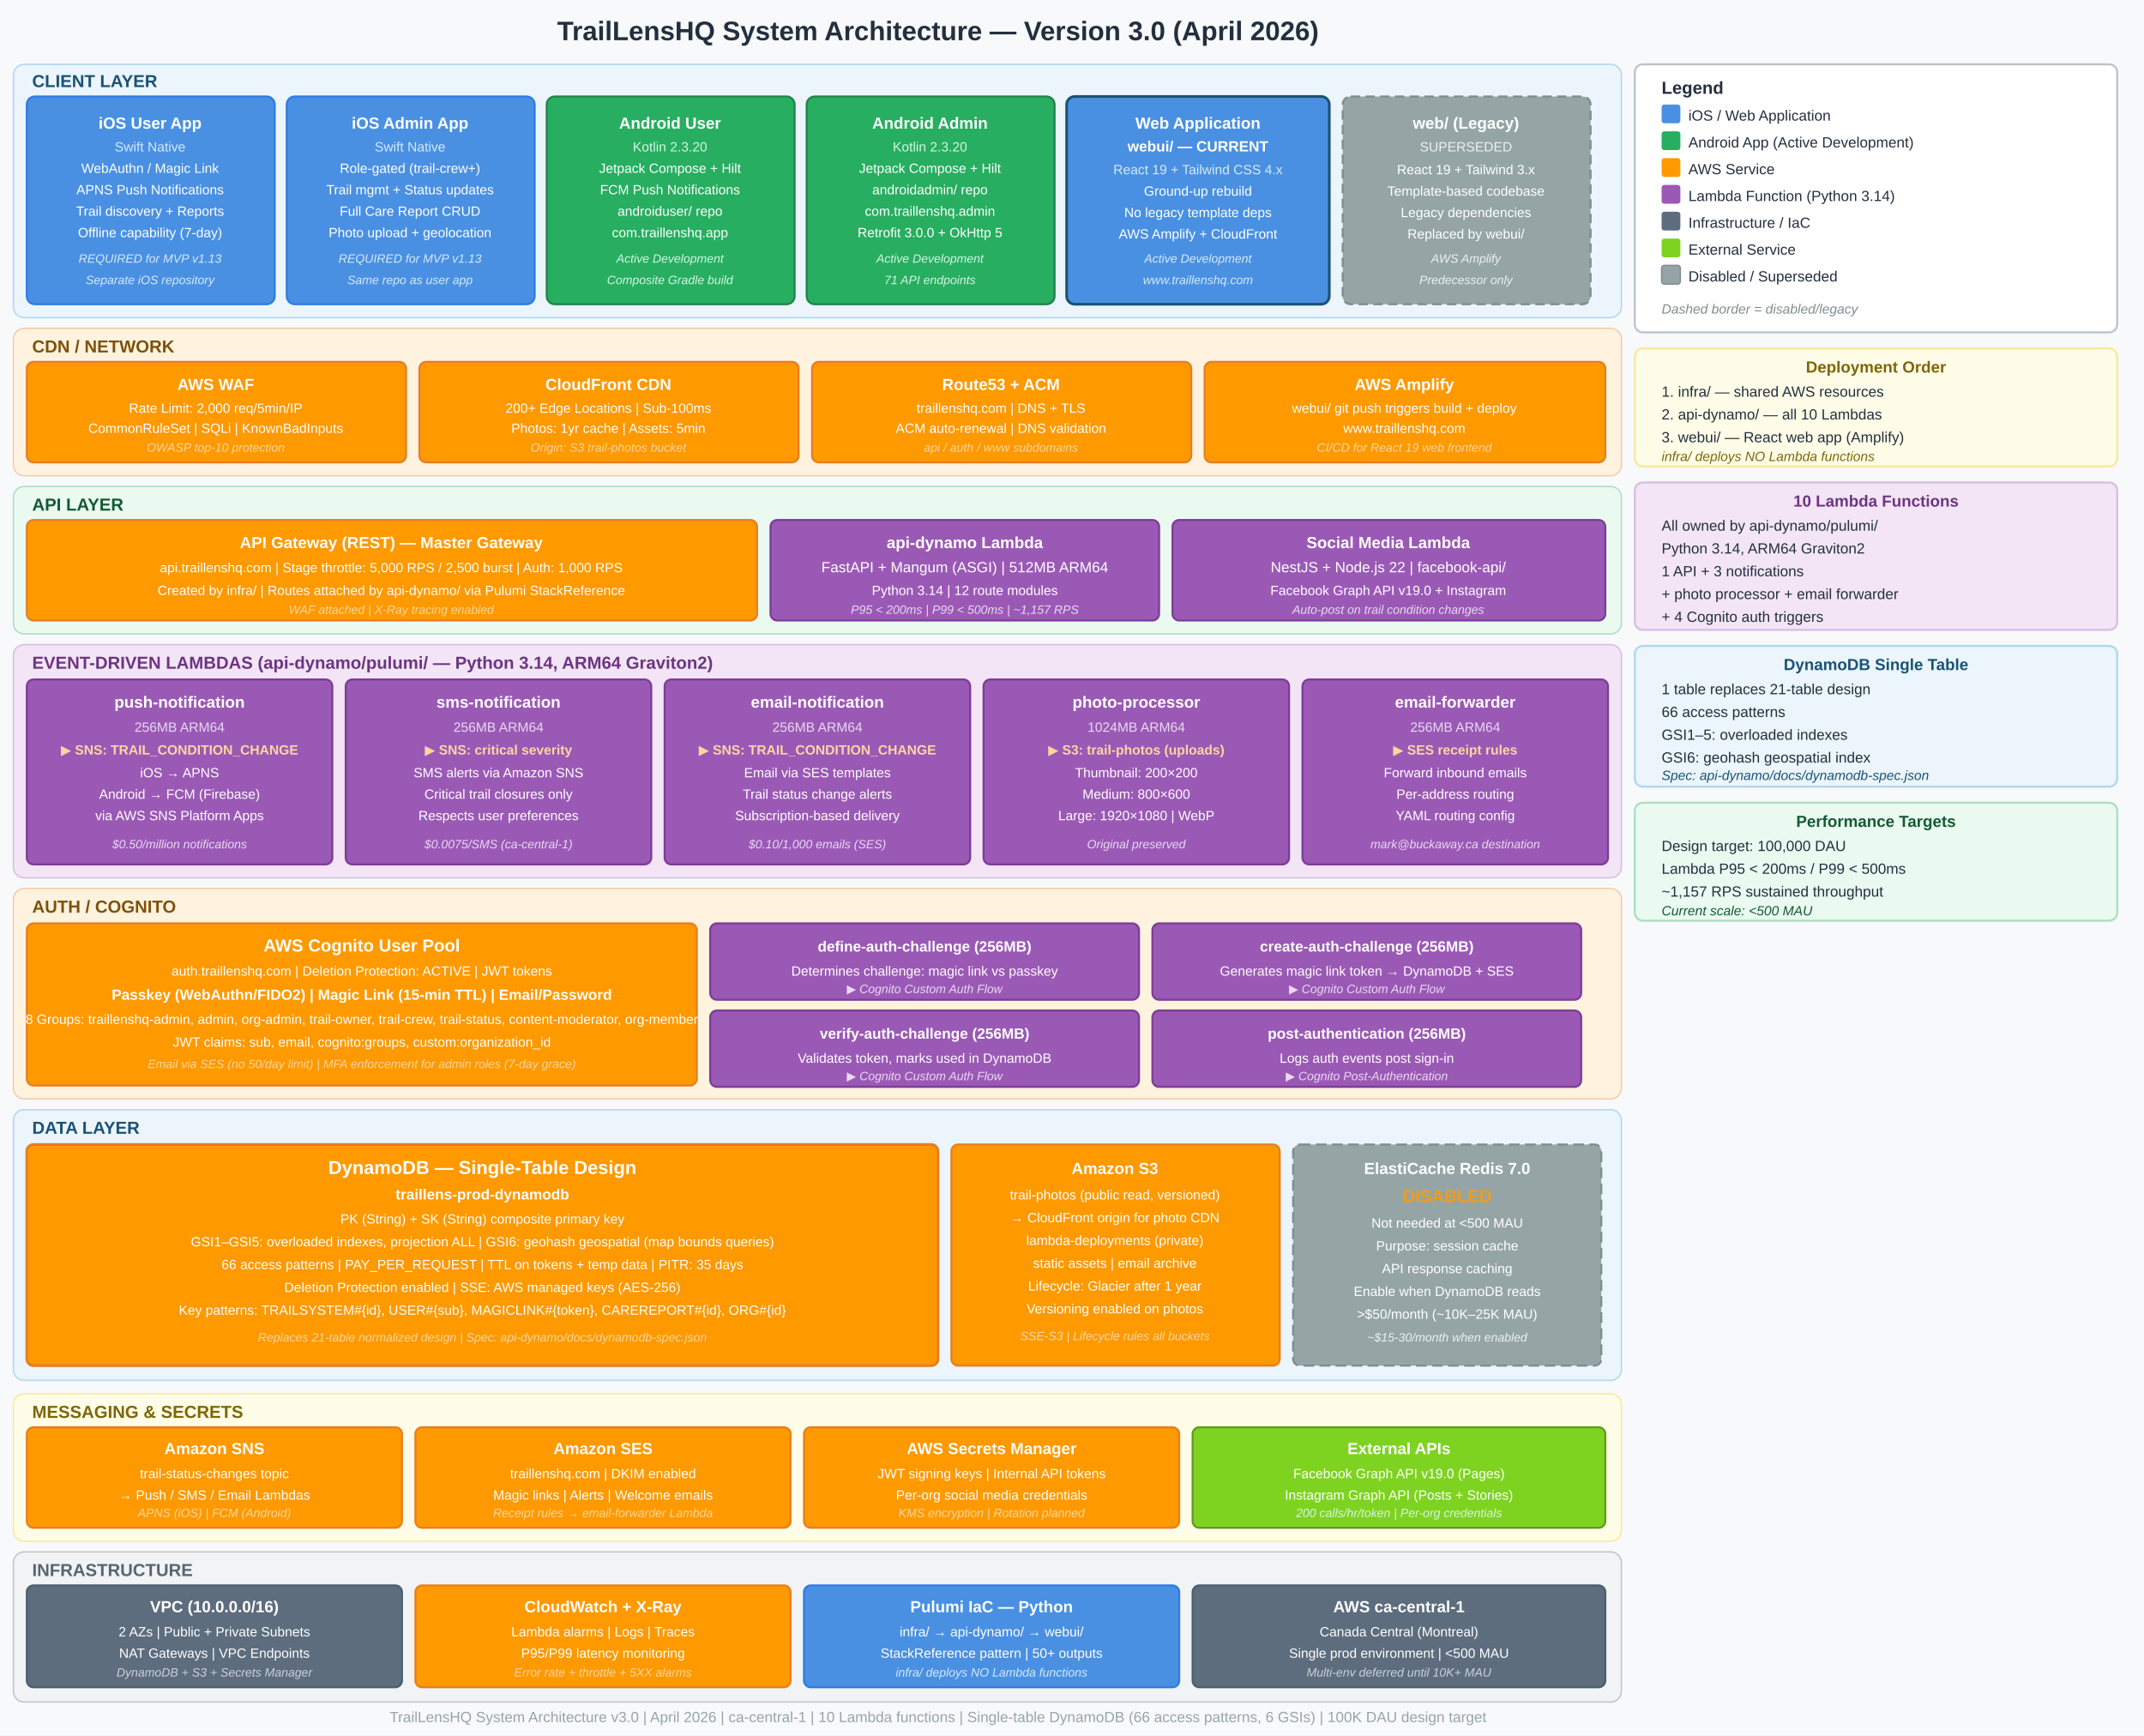
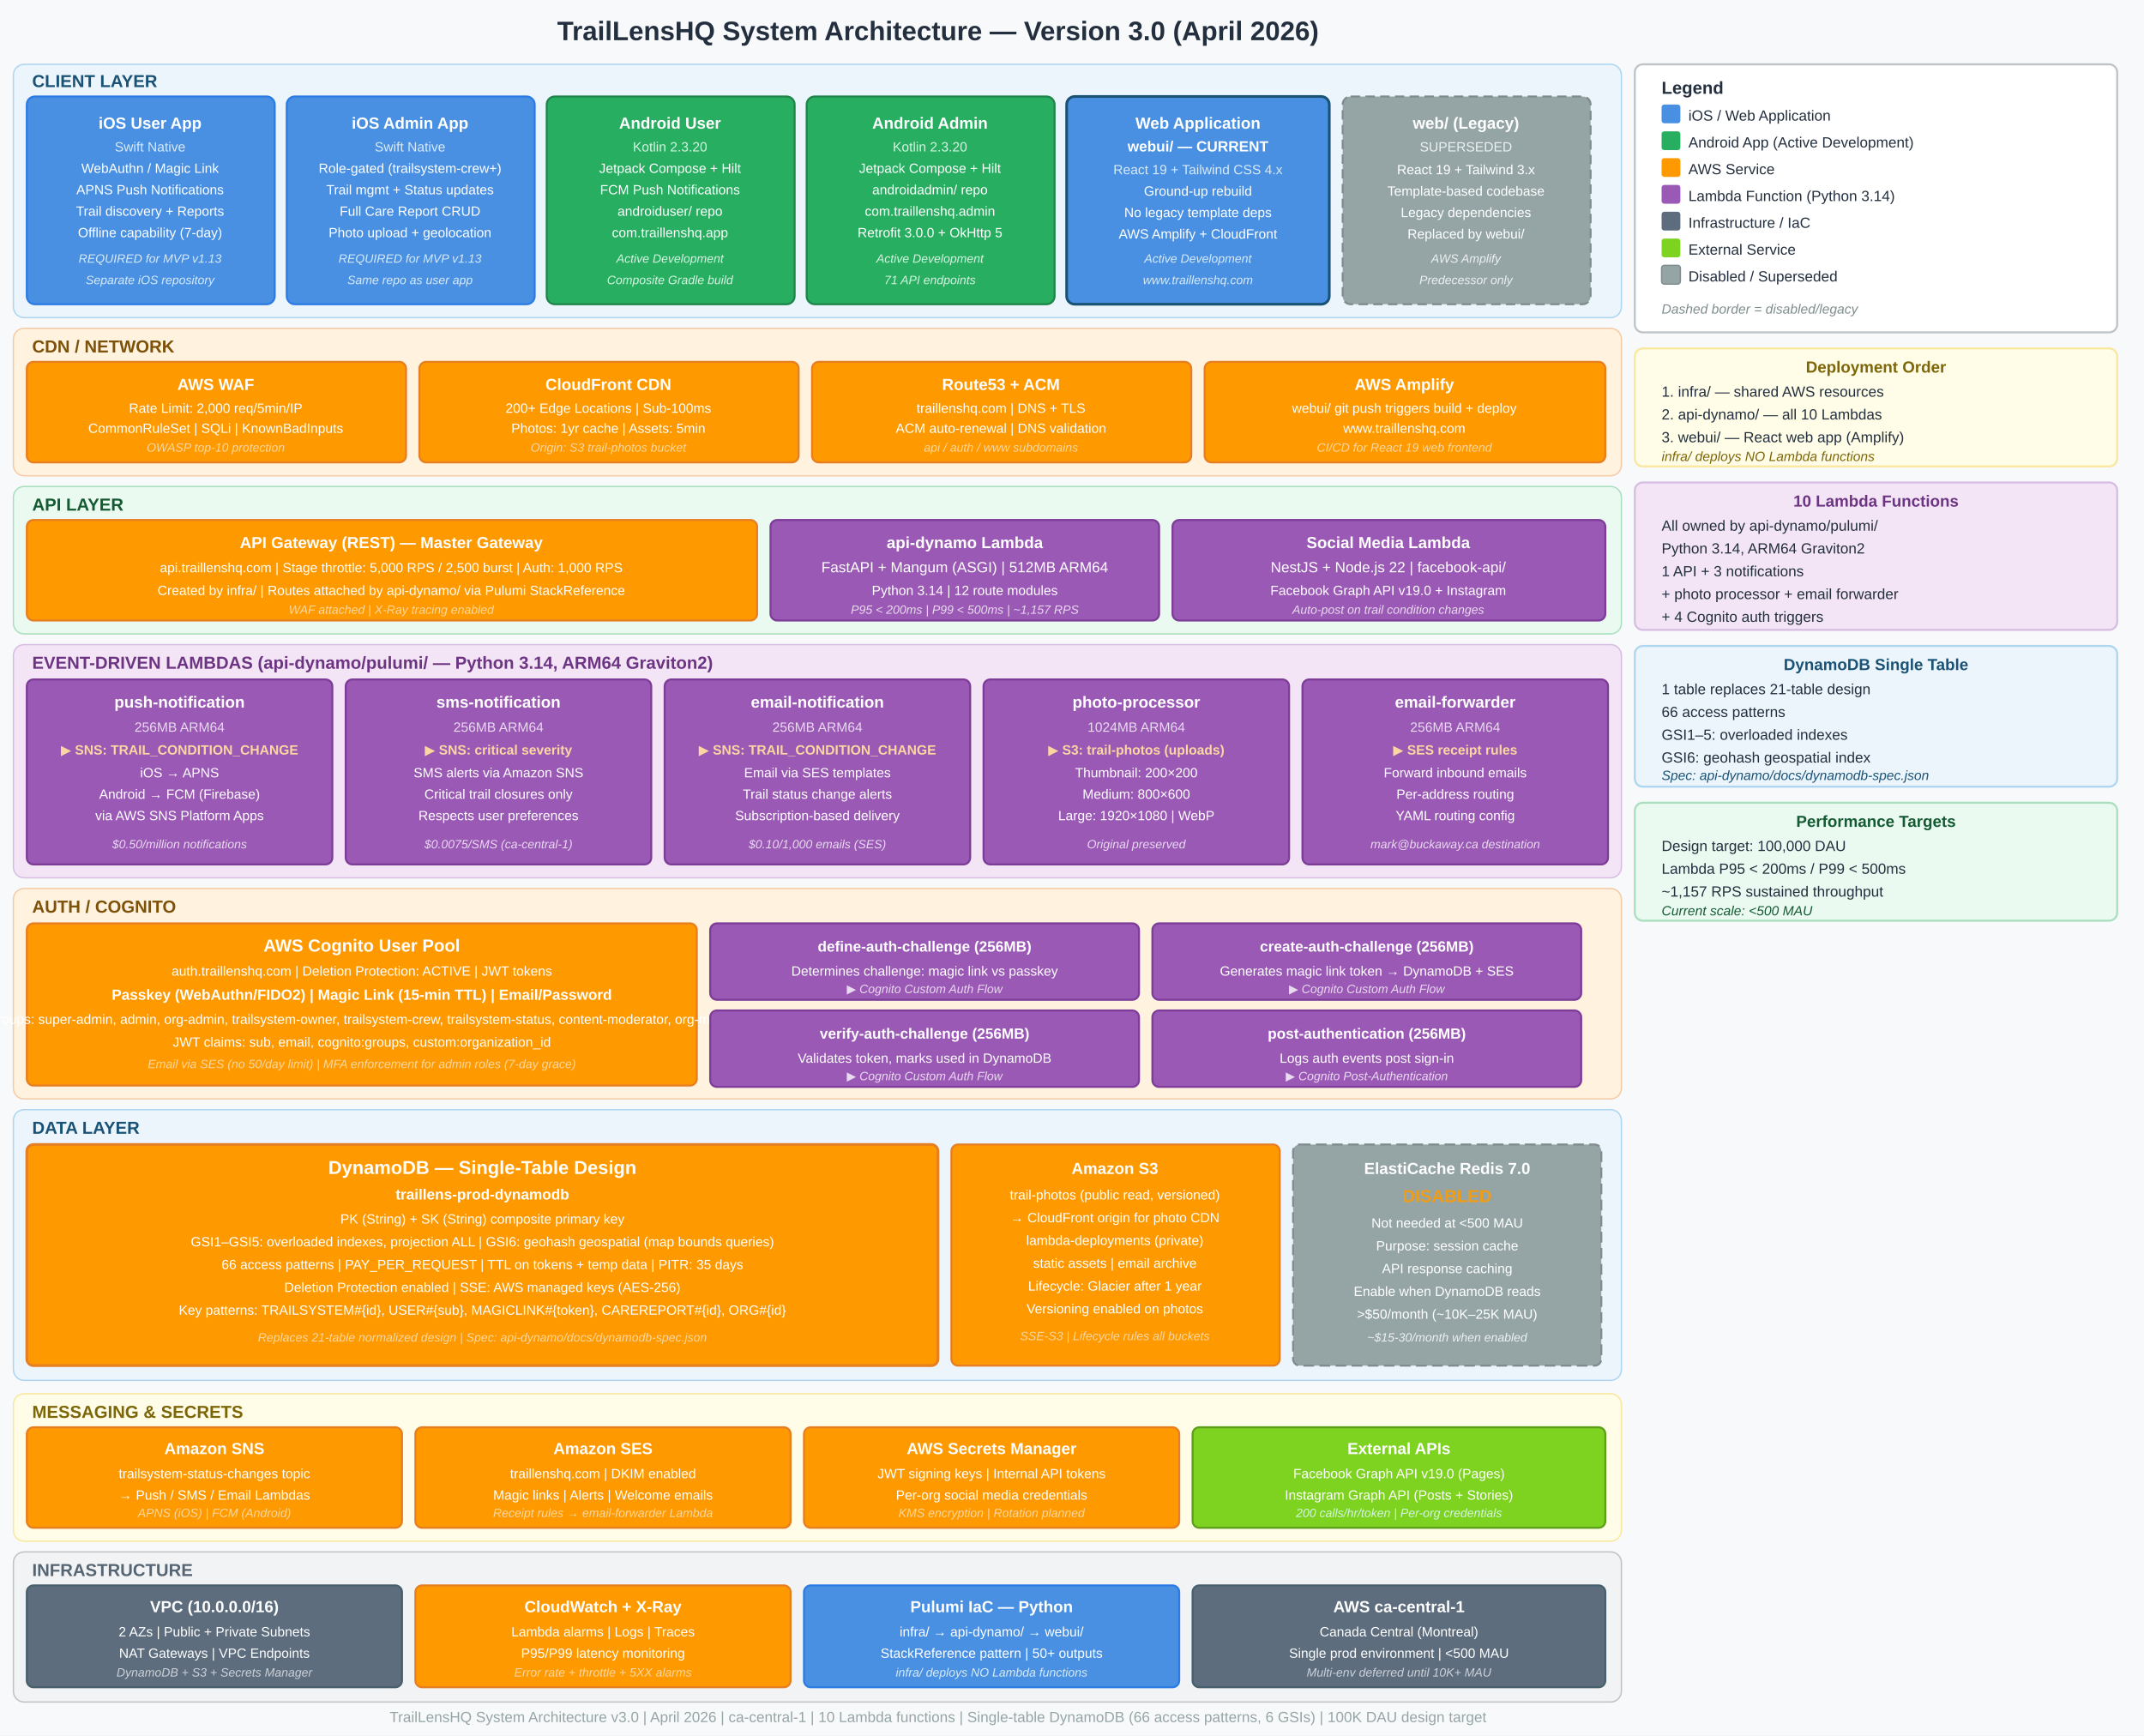
<svg xmlns="http://www.w3.org/2000/svg" viewBox="0 0 1600 1295" width="1600" height="1295">
  <defs>
    <marker id="arrow" markerWidth="8" markerHeight="6" refX="8" refY="3" orient="auto">
      <polygon points="0 0, 8 3, 0 6" fill="#566573" />
    </marker>
  </defs>
  <rect width="1600" height="1295" fill="#F8F9FA" />
  <text x="700" y="30" font-family="Arial,sans-serif" font-size="20" font-weight="bold" text-anchor="middle" fill="#232F3E">TrailLensHQ System Architecture — Version 3.0 (April 2026)</text>
  <rect x="1220" y="48" width="360" height="200" rx="6" fill="white" stroke="#BDC3C7" stroke-width="1.5" />
  <text x="1240" y="70" font-family="Arial" font-size="13" font-weight="bold" fill="#232F3E">Legend</text>
  <rect x="1240" y="78" width="14" height="14" fill="#4A90E2" rx="2" />
  <text x="1260" y="90" font-family="Arial" font-size="11" fill="#232F3E">iOS / Web Application</text>
  <rect x="1240" y="98" width="14" height="14" fill="#27AE60" rx="2" />
  <text x="1260" y="110" font-family="Arial" font-size="11" fill="#232F3E">Android App (Active Development)</text>
  <rect x="1240" y="118" width="14" height="14" fill="#FF9900" rx="2" />
  <text x="1260" y="130" font-family="Arial" font-size="11" fill="#232F3E">AWS Service</text>
  <rect x="1240" y="138" width="14" height="14" fill="#9B59B6" rx="2" />
  <text x="1260" y="150" font-family="Arial" font-size="11" fill="#232F3E">Lambda Function (Python 3.14)</text>
  <rect x="1240" y="158" width="14" height="14" fill="#5D6D7E" rx="2" />
  <text x="1260" y="170" font-family="Arial" font-size="11" fill="#232F3E">Infrastructure / IaC</text>
  <rect x="1240" y="178" width="14" height="14" fill="#7ED321" rx="2" />
  <text x="1260" y="190" font-family="Arial" font-size="11" fill="#232F3E">External Service</text>
  <rect x="1240" y="198" width="14" height="14" fill="#95A5A6" rx="2" stroke="#7F8C8D" stroke-width="1" />
  <text x="1260" y="210" font-family="Arial" font-size="11" fill="#232F3E">Disabled / Superseded</text>
  <text x="1240" y="234" font-family="Arial" font-size="10" font-style="italic" fill="#7F8C8D">Dashed border = disabled/legacy</text>
  <rect x="1220" y="260" width="360" height="88" rx="6" fill="#FFFDE7" stroke="#F9E79F" stroke-width="1.5" />
  <text x="1400" y="278" font-family="Arial" font-size="12" font-weight="bold" text-anchor="middle" fill="#7D6608">Deployment Order</text>
  <text x="1240" y="296" font-family="Arial" font-size="11" fill="#232F3E">1. infra/  — shared AWS resources</text>
  <text x="1240" y="313" font-family="Arial" font-size="11" fill="#232F3E">2. api-dynamo/  — all 10 Lambdas</text>
  <text x="1240" y="330" font-family="Arial" font-size="11" fill="#232F3E">3. webui/  — React web app (Amplify)</text>
  <text x="1240" y="344" font-family="Arial" font-size="10" font-style="italic" fill="#7D6608">infra/ deploys NO Lambda functions</text>
  <rect x="1220" y="360" width="360" height="110" rx="6" fill="#F3E5F5" stroke="#D7BDE2" stroke-width="1.5" />
  <text x="1400" y="378" font-family="Arial" font-size="12" font-weight="bold" text-anchor="middle" fill="#6C3483">10 Lambda Functions</text>
  <text x="1240" y="396" font-family="Arial" font-size="11" fill="#232F3E">All owned by api-dynamo/pulumi/</text>
  <text x="1240" y="413" font-family="Arial" font-size="11" fill="#232F3E">Python 3.14, ARM64 Graviton2</text>
  <text x="1240" y="430" font-family="Arial" font-size="11" fill="#232F3E">1 API  +  3 notifications</text>
  <text x="1240" y="447" font-family="Arial" font-size="11" fill="#232F3E">+  photo processor  +  email forwarder</text>
  <text x="1240" y="464" font-family="Arial" font-size="11" fill="#232F3E">+  4 Cognito auth triggers</text>
  <rect x="1220" y="482" width="360" height="105" rx="6" fill="#EBF5FB" stroke="#AED6F1" stroke-width="1.5" />
  <text x="1400" y="500" font-family="Arial" font-size="12" font-weight="bold" text-anchor="middle" fill="#1A5276">DynamoDB Single Table</text>
  <text x="1240" y="518" font-family="Arial" font-size="11" fill="#232F3E">1 table replaces 21-table design</text>
  <text x="1240" y="535" font-family="Arial" font-size="11" fill="#232F3E">66 access patterns</text>
  <text x="1240" y="552" font-family="Arial" font-size="11" fill="#232F3E">GSI1–5: overloaded indexes</text>
  <text x="1240" y="569" font-family="Arial" font-size="11" fill="#232F3E">GSI6: geohash geospatial index</text>
  <text x="1240" y="582" font-family="Arial" font-size="10" font-style="italic" fill="#1A5276">Spec: api-dynamo/docs/dynamodb-spec.json</text>
  <rect x="1220" y="599" width="360" height="88" rx="6" fill="#EAFAF1" stroke="#A9DFBF" stroke-width="1.5" />
  <text x="1400" y="617" font-family="Arial" font-size="12" font-weight="bold" text-anchor="middle" fill="#145A32">Performance Targets</text>
  <text x="1240" y="635" font-family="Arial" font-size="11" fill="#232F3E">Design target: 100,000 DAU</text>
  <text x="1240" y="652" font-family="Arial" font-size="11" fill="#232F3E">Lambda P95 &lt; 200ms / P99 &lt; 500ms</text>
  <text x="1240" y="669" font-family="Arial" font-size="11" fill="#232F3E">~1,157 RPS sustained throughput</text>
  <text x="1240" y="683" font-family="Arial" font-size="10" font-style="italic" fill="#145A32">Current scale: &lt;500 MAU</text>
  <rect x="10" y="48" width="1200" height="189" rx="8" fill="#EBF5FB" stroke="#AED6F1" stroke-width="1" />
  <text x="24" y="65" font-family="Arial" font-size="13" font-weight="bold" fill="#1A5276">CLIENT LAYER</text>
  <rect x="20" y="72" width="185" height="155" rx="6" fill="#4A90E2" stroke="#2C7BE5" stroke-width="1.5" />
  <text x="112" y="96" font-family="Arial" font-size="12" font-weight="bold" text-anchor="middle" fill="white">iOS User App</text>
  <text x="112" y="113" font-family="Arial" font-size="10" text-anchor="middle" fill="#D6EAF8">Swift Native</text>
  <text x="112" y="129" font-family="Arial" font-size="10" text-anchor="middle" fill="white">WebAuthn / Magic Link</text>
  <text x="112" y="145" font-family="Arial" font-size="10" text-anchor="middle" fill="white">APNS Push Notifications</text>
  <text x="112" y="161" font-family="Arial" font-size="10" text-anchor="middle" fill="white">Trail discovery + Reports</text>
  <text x="112" y="177" font-family="Arial" font-size="10" text-anchor="middle" fill="white">Offline capability (7-day)</text>
  <text x="112" y="196" font-family="Arial" font-size="9" font-style="italic" text-anchor="middle" fill="#D6EAF8">REQUIRED for MVP v1.13</text>
  <text x="112" y="212" font-family="Arial" font-size="9" font-style="italic" text-anchor="middle" fill="#D6EAF8">Separate iOS repository</text>
  <rect x="214" y="72" width="185" height="155" rx="6" fill="#4A90E2" stroke="#2C7BE5" stroke-width="1.5" />
  <text x="306" y="96" font-family="Arial" font-size="12" font-weight="bold" text-anchor="middle" fill="white">iOS Admin App</text>
  <text x="306" y="113" font-family="Arial" font-size="10" text-anchor="middle" fill="#D6EAF8">Swift Native</text>
-   <text x="306" y="129" font-family="Arial" font-size="10" text-anchor="middle" fill="white">Role-gated (trail-crew+)</text>
+   <text x="306" y="129" font-family="Arial" font-size="10" text-anchor="middle" fill="white">Role-gated (trailsystem-crew+)</text>
  <text x="306" y="145" font-family="Arial" font-size="10" text-anchor="middle" fill="white">Trail mgmt + Status updates</text>
  <text x="306" y="161" font-family="Arial" font-size="10" text-anchor="middle" fill="white">Full Care Report CRUD</text>
  <text x="306" y="177" font-family="Arial" font-size="10" text-anchor="middle" fill="white">Photo upload + geolocation</text>
  <text x="306" y="196" font-family="Arial" font-size="9" font-style="italic" text-anchor="middle" fill="#D6EAF8">REQUIRED for MVP v1.13</text>
  <text x="306" y="212" font-family="Arial" font-size="9" font-style="italic" text-anchor="middle" fill="#D6EAF8">Same repo as user app</text>
  <rect x="408" y="72" width="185" height="155" rx="6" fill="#27AE60" stroke="#1E8449" stroke-width="1.5" />
  <text x="500" y="96" font-family="Arial" font-size="12" font-weight="bold" text-anchor="middle" fill="white">Android User</text>
  <text x="500" y="113" font-family="Arial" font-size="10" text-anchor="middle" fill="#D5F5E3">Kotlin 2.3.20</text>
  <text x="500" y="129" font-family="Arial" font-size="10" text-anchor="middle" fill="white">Jetpack Compose + Hilt</text>
  <text x="500" y="145" font-family="Arial" font-size="10" text-anchor="middle" fill="white">FCM Push Notifications</text>
  <text x="500" y="161" font-family="Arial" font-size="10" text-anchor="middle" fill="white">androiduser/ repo</text>
  <text x="500" y="177" font-family="Arial" font-size="10" text-anchor="middle" fill="white">com.traillenshq.app</text>
  <text x="500" y="196" font-family="Arial" font-size="9" font-style="italic" text-anchor="middle" fill="#D5F5E3">Active Development</text>
  <text x="500" y="212" font-family="Arial" font-size="9" font-style="italic" text-anchor="middle" fill="#D5F5E3">Composite Gradle build</text>
  <rect x="602" y="72" width="185" height="155" rx="6" fill="#27AE60" stroke="#1E8449" stroke-width="1.5" />
  <text x="694" y="96" font-family="Arial" font-size="12" font-weight="bold" text-anchor="middle" fill="white">Android Admin</text>
  <text x="694" y="113" font-family="Arial" font-size="10" text-anchor="middle" fill="#D5F5E3">Kotlin 2.3.20</text>
  <text x="694" y="129" font-family="Arial" font-size="10" text-anchor="middle" fill="white">Jetpack Compose + Hilt</text>
  <text x="694" y="145" font-family="Arial" font-size="10" text-anchor="middle" fill="white">androidadmin/ repo</text>
  <text x="694" y="161" font-family="Arial" font-size="10" text-anchor="middle" fill="white">com.traillenshq.admin</text>
  <text x="694" y="177" font-family="Arial" font-size="10" text-anchor="middle" fill="white">Retrofit 3.0.0 + OkHttp 5</text>
  <text x="694" y="196" font-family="Arial" font-size="9" font-style="italic" text-anchor="middle" fill="#D5F5E3">Active Development</text>
  <text x="694" y="212" font-family="Arial" font-size="9" font-style="italic" text-anchor="middle" fill="#D5F5E3">71 API endpoints</text>
  <rect x="796" y="72" width="196" height="155" rx="6" fill="#4A90E2" stroke="#1A5276" stroke-width="2" />
  <text x="894" y="96" font-family="Arial" font-size="12" font-weight="bold" text-anchor="middle" fill="white">Web Application</text>
  <text x="894" y="113" font-family="Arial" font-size="11" font-weight="bold" text-anchor="middle" fill="white">webui/ — CURRENT</text>
  <text x="894" y="130" font-family="Arial" font-size="10" text-anchor="middle" fill="#D6EAF8">React 19 + Tailwind CSS 4.x</text>
  <text x="894" y="146" font-family="Arial" font-size="10" text-anchor="middle" fill="white">Ground-up rebuild</text>
  <text x="894" y="162" font-family="Arial" font-size="10" text-anchor="middle" fill="white">No legacy template deps</text>
  <text x="894" y="178" font-family="Arial" font-size="10" text-anchor="middle" fill="white">AWS Amplify + CloudFront</text>
  <text x="894" y="196" font-family="Arial" font-size="9" font-style="italic" text-anchor="middle" fill="#D6EAF8">Active Development</text>
  <text x="894" y="212" font-family="Arial" font-size="9" font-style="italic" text-anchor="middle" fill="#D6EAF8">www.traillenshq.com</text>
  <rect x="1002" y="72" width="185" height="155" rx="6" fill="#95A5A6" stroke="#7F8C8D" stroke-width="1.5" stroke-dasharray="7,4" />
  <text x="1094" y="96" font-family="Arial" font-size="12" font-weight="bold" text-anchor="middle" fill="white">web/ (Legacy)</text>
  <text x="1094" y="113" font-family="Arial" font-size="10" text-anchor="middle" fill="#ECF0F1">SUPERSEDED</text>
  <text x="1094" y="130" font-family="Arial" font-size="10" text-anchor="middle" fill="white">React 19 + Tailwind 3.x</text>
  <text x="1094" y="146" font-family="Arial" font-size="10" text-anchor="middle" fill="white">Template-based codebase</text>
  <text x="1094" y="162" font-family="Arial" font-size="10" text-anchor="middle" fill="white">Legacy dependencies</text>
  <text x="1094" y="178" font-family="Arial" font-size="10" text-anchor="middle" fill="white">Replaced by webui/</text>
  <text x="1094" y="196" font-family="Arial" font-size="9" font-style="italic" text-anchor="middle" fill="#ECF0F1">AWS Amplify</text>
  <text x="1094" y="212" font-family="Arial" font-size="9" font-style="italic" text-anchor="middle" fill="#ECF0F1">Predecessor only</text>
  <rect x="10" y="245" width="1200" height="110" rx="8" fill="#FFF3E0" stroke="#F5CBA7" stroke-width="1" />
  <text x="24" y="263" font-family="Arial" font-size="13" font-weight="bold" fill="#7E5109">CDN / NETWORK</text>
  <rect x="20" y="270" width="283" height="75" rx="5" fill="#FF9900" stroke="#E67E22" stroke-width="1.5" />
  <text x="161" y="291" font-family="Arial" font-size="12" font-weight="bold" text-anchor="middle" fill="white">AWS WAF</text>
  <text x="161" y="308" font-family="Arial" font-size="10" text-anchor="middle" fill="white">Rate Limit: 2,000 req/5min/IP</text>
  <text x="161" y="323" font-family="Arial" font-size="10" text-anchor="middle" fill="white">CommonRuleSet | SQLi | KnownBadInputs</text>
  <text x="161" y="337" font-family="Arial" font-size="9" font-style="italic" text-anchor="middle" fill="#FAD7A0">OWASP top-10 protection</text>
  <rect x="313" y="270" width="283" height="75" rx="5" fill="#FF9900" stroke="#E67E22" stroke-width="1.5" />
  <text x="454" y="291" font-family="Arial" font-size="12" font-weight="bold" text-anchor="middle" fill="white">CloudFront CDN</text>
  <text x="454" y="308" font-family="Arial" font-size="10" text-anchor="middle" fill="white">200+ Edge Locations | Sub-100ms</text>
  <text x="454" y="323" font-family="Arial" font-size="10" text-anchor="middle" fill="white">Photos: 1yr cache | Assets: 5min</text>
  <text x="454" y="337" font-family="Arial" font-size="9" font-style="italic" text-anchor="middle" fill="#FAD7A0">Origin: S3 trail-photos bucket</text>
  <rect x="606" y="270" width="283" height="75" rx="5" fill="#FF9900" stroke="#E67E22" stroke-width="1.5" />
  <text x="747" y="291" font-family="Arial" font-size="12" font-weight="bold" text-anchor="middle" fill="white">Route53 + ACM</text>
  <text x="747" y="308" font-family="Arial" font-size="10" text-anchor="middle" fill="white">traillenshq.com | DNS + TLS</text>
  <text x="747" y="323" font-family="Arial" font-size="10" text-anchor="middle" fill="white">ACM auto-renewal | DNS validation</text>
  <text x="747" y="337" font-family="Arial" font-size="9" font-style="italic" text-anchor="middle" fill="#FAD7A0">api / auth / www subdomains</text>
  <rect x="899" y="270" width="299" height="75" rx="5" fill="#FF9900" stroke="#E67E22" stroke-width="1.5" />
  <text x="1048" y="291" font-family="Arial" font-size="12" font-weight="bold" text-anchor="middle" fill="white">AWS Amplify</text>
  <text x="1048" y="308" font-family="Arial" font-size="10" text-anchor="middle" fill="white">webui/ git push triggers build + deploy</text>
  <text x="1048" y="323" font-family="Arial" font-size="10" text-anchor="middle" fill="white">www.traillenshq.com</text>
  <text x="1048" y="337" font-family="Arial" font-size="9" font-style="italic" text-anchor="middle" fill="#FAD7A0">CI/CD for React 19 web frontend</text>
  <rect x="10" y="363" width="1200" height="110" rx="8" fill="#EAFAF1" stroke="#A9DFBF" stroke-width="1" />
  <text x="24" y="381" font-family="Arial" font-size="13" font-weight="bold" fill="#145A32">API LAYER</text>
  <rect x="20" y="388" width="545" height="75" rx="5" fill="#FF9900" stroke="#E67E22" stroke-width="1.5" />
  <text x="292" y="409" font-family="Arial" font-size="12" font-weight="bold" text-anchor="middle" fill="white">API Gateway (REST) — Master Gateway</text>
  <text x="292" y="427" font-family="Arial" font-size="10" text-anchor="middle" fill="white">api.traillenshq.com  |  Stage throttle: 5,000 RPS / 2,500 burst  |  Auth: 1,000 RPS</text>
  <text x="292" y="444" font-family="Arial" font-size="10" text-anchor="middle" fill="white">Created by infra/  |  Routes attached by api-dynamo/ via Pulumi StackReference</text>
  <text x="292" y="458" font-family="Arial" font-size="9" font-style="italic" text-anchor="middle" fill="#FAD7A0">WAF attached  |  X-Ray tracing enabled</text>
  <rect x="575" y="388" width="290" height="75" rx="5" fill="#9B59B6" stroke="#7D3C98" stroke-width="1.5" />
  <text x="720" y="409" font-family="Arial" font-size="12" font-weight="bold" text-anchor="middle" fill="white">api-dynamo Lambda</text>
  <text x="720" y="427" font-family="Arial" font-size="11" text-anchor="middle" fill="white">FastAPI + Mangum (ASGI)  |  512MB ARM64</text>
  <text x="720" y="444" font-family="Arial" font-size="10" text-anchor="middle" fill="white">Python 3.14  |  12 route modules</text>
  <text x="720" y="458" font-family="Arial" font-size="9" font-style="italic" text-anchor="middle" fill="#E8DAEF">P95 &lt; 200ms  |  P99 &lt; 500ms  |  ~1,157 RPS</text>
  <rect x="875" y="388" width="323" height="75" rx="5" fill="#9B59B6" stroke="#7D3C98" stroke-width="1.5" />
  <text x="1036" y="409" font-family="Arial" font-size="12" font-weight="bold" text-anchor="middle" fill="white">Social Media Lambda</text>
  <text x="1036" y="427" font-family="Arial" font-size="11" text-anchor="middle" fill="white">NestJS + Node.js 22  |  facebook-api/</text>
  <text x="1036" y="444" font-family="Arial" font-size="10" text-anchor="middle" fill="white">Facebook Graph API v19.0  +  Instagram</text>
  <text x="1036" y="458" font-family="Arial" font-size="9" font-style="italic" text-anchor="middle" fill="#E8DAEF">Auto-post on trail condition changes</text>
  <rect x="10" y="481" width="1200" height="174" rx="8" fill="#F3E5F5" stroke="#D7BDE2" stroke-width="1" />
  <text x="24" y="499" font-family="Arial" font-size="13" font-weight="bold" fill="#6C3483">EVENT-DRIVEN LAMBDAS   (api-dynamo/pulumi/ — Python 3.14, ARM64 Graviton2)</text>
  <rect x="20" y="507" width="228" height="138" rx="5" fill="#9B59B6" stroke="#7D3C98" stroke-width="1.5" />
  <text x="134" y="528" font-family="Arial" font-size="12" font-weight="bold" text-anchor="middle" fill="white">push-notification</text>
  <text x="134" y="546" font-family="Arial" font-size="10" text-anchor="middle" fill="#E8DAEF">256MB ARM64</text>
  <text x="134" y="563" font-family="Arial" font-size="10" font-weight="bold" text-anchor="middle" fill="#FAD7A0">▶ SNS: TRAIL_CONDITION_CHANGE</text>
  <text x="134" y="580" font-family="Arial" font-size="10" text-anchor="middle" fill="white">iOS → APNS</text>
  <text x="134" y="596" font-family="Arial" font-size="10" text-anchor="middle" fill="white">Android → FCM (Firebase)</text>
  <text x="134" y="612" font-family="Arial" font-size="10" text-anchor="middle" fill="white">via AWS SNS Platform Apps</text>
  <text x="134" y="633" font-family="Arial" font-size="9" font-style="italic" text-anchor="middle" fill="#E8DAEF">$0.50/million notifications</text>
  <rect x="258" y="507" width="228" height="138" rx="5" fill="#9B59B6" stroke="#7D3C98" stroke-width="1.5" />
  <text x="372" y="528" font-family="Arial" font-size="12" font-weight="bold" text-anchor="middle" fill="white">sms-notification</text>
  <text x="372" y="546" font-family="Arial" font-size="10" text-anchor="middle" fill="#E8DAEF">256MB ARM64</text>
  <text x="372" y="563" font-family="Arial" font-size="10" font-weight="bold" text-anchor="middle" fill="#FAD7A0">▶ SNS: critical severity</text>
  <text x="372" y="580" font-family="Arial" font-size="10" text-anchor="middle" fill="white">SMS alerts via Amazon SNS</text>
  <text x="372" y="596" font-family="Arial" font-size="10" text-anchor="middle" fill="white">Critical trail closures only</text>
  <text x="372" y="612" font-family="Arial" font-size="10" text-anchor="middle" fill="white">Respects user preferences</text>
  <text x="372" y="633" font-family="Arial" font-size="9" font-style="italic" text-anchor="middle" fill="#E8DAEF">$0.0075/SMS (ca-central-1)</text>
  <rect x="496" y="507" width="228" height="138" rx="5" fill="#9B59B6" stroke="#7D3C98" stroke-width="1.5" />
  <text x="610" y="528" font-family="Arial" font-size="12" font-weight="bold" text-anchor="middle" fill="white">email-notification</text>
  <text x="610" y="546" font-family="Arial" font-size="10" text-anchor="middle" fill="#E8DAEF">256MB ARM64</text>
  <text x="610" y="563" font-family="Arial" font-size="10" font-weight="bold" text-anchor="middle" fill="#FAD7A0">▶ SNS: TRAIL_CONDITION_CHANGE</text>
  <text x="610" y="580" font-family="Arial" font-size="10" text-anchor="middle" fill="white">Email via SES templates</text>
  <text x="610" y="596" font-family="Arial" font-size="10" text-anchor="middle" fill="white">Trail status change alerts</text>
  <text x="610" y="612" font-family="Arial" font-size="10" text-anchor="middle" fill="white">Subscription-based delivery</text>
  <text x="610" y="633" font-family="Arial" font-size="9" font-style="italic" text-anchor="middle" fill="#E8DAEF">$0.10/1,000 emails (SES)</text>
  <rect x="734" y="507" width="228" height="138" rx="5" fill="#9B59B6" stroke="#7D3C98" stroke-width="1.5" />
  <text x="848" y="528" font-family="Arial" font-size="12" font-weight="bold" text-anchor="middle" fill="white">photo-processor</text>
  <text x="848" y="546" font-family="Arial" font-size="10" text-anchor="middle" fill="#E8DAEF">1024MB ARM64</text>
  <text x="848" y="563" font-family="Arial" font-size="10" font-weight="bold" text-anchor="middle" fill="#FAD7A0">▶ S3: trail-photos (uploads)</text>
  <text x="848" y="580" font-family="Arial" font-size="10" text-anchor="middle" fill="white">Thumbnail: 200×200</text>
  <text x="848" y="596" font-family="Arial" font-size="10" text-anchor="middle" fill="white">Medium: 800×600</text>
  <text x="848" y="612" font-family="Arial" font-size="10" text-anchor="middle" fill="white">Large: 1920×1080  |  WebP</text>
  <text x="848" y="633" font-family="Arial" font-size="9" font-style="italic" text-anchor="middle" fill="#E8DAEF">Original preserved</text>
  <rect x="972" y="507" width="228" height="138" rx="5" fill="#9B59B6" stroke="#7D3C98" stroke-width="1.5" />
  <text x="1086" y="528" font-family="Arial" font-size="12" font-weight="bold" text-anchor="middle" fill="white">email-forwarder</text>
  <text x="1086" y="546" font-family="Arial" font-size="10" text-anchor="middle" fill="#E8DAEF">256MB ARM64</text>
  <text x="1086" y="563" font-family="Arial" font-size="10" font-weight="bold" text-anchor="middle" fill="#FAD7A0">▶ SES receipt rules</text>
  <text x="1086" y="580" font-family="Arial" font-size="10" text-anchor="middle" fill="white">Forward inbound emails</text>
  <text x="1086" y="596" font-family="Arial" font-size="10" text-anchor="middle" fill="white">Per-address routing</text>
  <text x="1086" y="612" font-family="Arial" font-size="10" text-anchor="middle" fill="white">YAML routing config</text>
  <text x="1086" y="633" font-family="Arial" font-size="9" font-style="italic" text-anchor="middle" fill="#E8DAEF">mark@buckaway.ca destination</text>
  <rect x="10" y="663" width="1200" height="157" rx="8" fill="#FFF3E0" stroke="#F5CBA7" stroke-width="1" />
  <text x="24" y="681" font-family="Arial" font-size="13" font-weight="bold" fill="#7E5109">AUTH / COGNITO</text>
  <rect x="20" y="689" width="500" height="121" rx="5" fill="#FF9900" stroke="#E67E22" stroke-width="1.5" />
  <text x="270" y="710" font-family="Arial" font-size="13" font-weight="bold" text-anchor="middle" fill="white">AWS Cognito User Pool</text>
  <text x="270" y="728" font-family="Arial" font-size="10" text-anchor="middle" fill="white">auth.traillenshq.com  |  Deletion Protection: ACTIVE  |  JWT tokens</text>
  <text x="270" y="746" font-family="Arial" font-size="11" font-weight="bold" text-anchor="middle" fill="white">Passkey (WebAuthn/FIDO2)  |  Magic Link (15-min TTL)  |  Email/Password</text>
-   <text x="270" y="764" font-family="Arial" font-size="10" text-anchor="middle" fill="white">8 Groups: traillenshq-admin, admin, org-admin, trail-owner, trail-crew, trail-status, content-moderator, org-member</text>
+   <text x="270" y="764" font-family="Arial" font-size="10" text-anchor="middle" fill="white">8 Groups: super-admin, admin, org-admin, trailsystem-owner, trailsystem-crew, trailsystem-status, content-moderator, org-member</text>
  <text x="270" y="781" font-family="Arial" font-size="10" text-anchor="middle" fill="white">JWT claims: sub, email, cognito:groups, custom:organization_id</text>
  <text x="270" y="797" font-family="Arial" font-size="9" font-style="italic" text-anchor="middle" fill="#FAD7A0">Email via SES (no 50/day limit)  |  MFA enforcement for admin roles (7-day grace)</text>
  <rect x="530" y="689" width="320" height="57" rx="5" fill="#9B59B6" stroke="#7D3C98" stroke-width="1.5" />
  <text x="690" y="710" font-family="Arial" font-size="11" font-weight="bold" text-anchor="middle" fill="white">define-auth-challenge (256MB)</text>
  <text x="690" y="728" font-family="Arial" font-size="10" text-anchor="middle" fill="white">Determines challenge: magic link vs passkey</text>
  <text x="690" y="741" font-family="Arial" font-size="9" font-style="italic" text-anchor="middle" fill="#E8DAEF">▶ Cognito Custom Auth Flow</text>
  <rect x="860" y="689" width="320" height="57" rx="5" fill="#9B59B6" stroke="#7D3C98" stroke-width="1.5" />
  <text x="1020" y="710" font-family="Arial" font-size="11" font-weight="bold" text-anchor="middle" fill="white">create-auth-challenge (256MB)</text>
  <text x="1020" y="728" font-family="Arial" font-size="10" text-anchor="middle" fill="white">Generates magic link token → DynamoDB + SES</text>
  <text x="1020" y="741" font-family="Arial" font-size="9" font-style="italic" text-anchor="middle" fill="#E8DAEF">▶ Cognito Custom Auth Flow</text>
  <rect x="530" y="754" width="320" height="57" rx="5" fill="#9B59B6" stroke="#7D3C98" stroke-width="1.5" />
  <text x="690" y="775" font-family="Arial" font-size="11" font-weight="bold" text-anchor="middle" fill="white">verify-auth-challenge (256MB)</text>
  <text x="690" y="793" font-family="Arial" font-size="10" text-anchor="middle" fill="white">Validates token, marks used in DynamoDB</text>
  <text x="690" y="806" font-family="Arial" font-size="9" font-style="italic" text-anchor="middle" fill="#E8DAEF">▶ Cognito Custom Auth Flow</text>
  <rect x="860" y="754" width="320" height="57" rx="5" fill="#9B59B6" stroke="#7D3C98" stroke-width="1.5" />
  <text x="1020" y="775" font-family="Arial" font-size="11" font-weight="bold" text-anchor="middle" fill="white">post-authentication (256MB)</text>
  <text x="1020" y="793" font-family="Arial" font-size="10" text-anchor="middle" fill="white">Logs auth events post sign-in</text>
  <text x="1020" y="806" font-family="Arial" font-size="9" font-style="italic" text-anchor="middle" fill="#E8DAEF">▶ Cognito Post-Authentication</text>
  <rect x="10" y="828" width="1200" height="202" rx="8" fill="#EBF5FB" stroke="#AED6F1" stroke-width="1" />
  <text x="24" y="846" font-family="Arial" font-size="13" font-weight="bold" fill="#1A5276">DATA LAYER</text>
  <rect x="20" y="854" width="680" height="165" rx="5" fill="#FF9900" stroke="#E67E22" stroke-width="2" />
  <text x="360" y="876" font-family="Arial" font-size="14" font-weight="bold" text-anchor="middle" fill="white">DynamoDB — Single-Table Design</text>
  <text x="360" y="895" font-family="Arial" font-size="11" font-weight="bold" text-anchor="middle" fill="white">traillens-prod-dynamodb</text>
  <text x="360" y="913" font-family="Arial" font-size="10" text-anchor="middle" fill="white">PK (String) + SK (String) composite primary key</text>
  <text x="360" y="930" font-family="Arial" font-size="10" text-anchor="middle" fill="white">GSI1–GSI5: overloaded indexes, projection ALL  |  GSI6: geohash geospatial (map bounds queries)</text>
  <text x="360" y="947" font-family="Arial" font-size="10" text-anchor="middle" fill="white">66 access patterns  |  PAY_PER_REQUEST  |  TTL on tokens + temp data  |  PITR: 35 days</text>
  <text x="360" y="964" font-family="Arial" font-size="10" text-anchor="middle" fill="white">Deletion Protection enabled  |  SSE: AWS managed keys (AES-256)</text>
  <text x="360" y="981" font-family="Arial" font-size="10" text-anchor="middle" fill="white">Key patterns: TRAILSYSTEM#{id}, USER#{sub}, MAGICLINK#{token}, CAREREPORT#{id}, ORG#{id}</text>
  <text x="360" y="1001" font-family="Arial" font-size="9" font-style="italic" text-anchor="middle" fill="#FAD7A0">Replaces 21-table normalized design  |  Spec: api-dynamo/docs/dynamodb-spec.json</text>
  <rect x="710" y="854" width="245" height="165" rx="5" fill="#FF9900" stroke="#E67E22" stroke-width="1.5" />
  <text x="832" y="876" font-family="Arial" font-size="12" font-weight="bold" text-anchor="middle" fill="white">Amazon S3</text>
  <text x="832" y="895" font-family="Arial" font-size="10" text-anchor="middle" fill="white">trail-photos (public read, versioned)</text>
  <text x="832" y="912" font-family="Arial" font-size="10" text-anchor="middle" fill="white">→ CloudFront origin for photo CDN</text>
  <text x="832" y="929" font-family="Arial" font-size="10" text-anchor="middle" fill="white">lambda-deployments (private)</text>
  <text x="832" y="946" font-family="Arial" font-size="10" text-anchor="middle" fill="white">static assets  |  email archive</text>
  <text x="832" y="963" font-family="Arial" font-size="10" text-anchor="middle" fill="white">Lifecycle: Glacier after 1 year</text>
  <text x="832" y="980" font-family="Arial" font-size="10" text-anchor="middle" fill="white">Versioning enabled on photos</text>
  <text x="832" y="1000" font-family="Arial" font-size="9" font-style="italic" text-anchor="middle" fill="#FAD7A0">SSE-S3  |  Lifecycle rules all buckets</text>
  <rect x="965" y="854" width="230" height="165" rx="5" fill="#95A5A6" stroke="#7F8C8D" stroke-width="1.5" stroke-dasharray="8,4" />
  <text x="1080" y="876" font-family="Arial" font-size="12" font-weight="bold" text-anchor="middle" fill="white">ElastiCache Redis 7.0</text>
  <text x="1080" y="897" font-family="Arial" font-size="13" font-weight="bold" text-anchor="middle" fill="#F39C12">DISABLED</text>
  <text x="1080" y="916" font-family="Arial" font-size="10" text-anchor="middle" fill="white">Not needed at &lt;500 MAU</text>
  <text x="1080" y="933" font-family="Arial" font-size="10" text-anchor="middle" fill="white">Purpose: session cache</text>
  <text x="1080" y="950" font-family="Arial" font-size="10" text-anchor="middle" fill="white">API response caching</text>
  <text x="1080" y="967" font-family="Arial" font-size="10" text-anchor="middle" fill="white">Enable when DynamoDB reads</text>
  <text x="1080" y="984" font-family="Arial" font-size="10" text-anchor="middle" fill="white">&gt;$50/month (~10K–25K MAU)</text>
  <text x="1080" y="1001" font-family="Arial" font-size="9" font-style="italic" text-anchor="middle" fill="#ECF0F1">~$15-30/month when enabled</text>
  <rect x="10" y="1040" width="1200" height="110" rx="8" fill="#FFFDE7" stroke="#F9E79F" stroke-width="1" />
  <text x="24" y="1058" font-family="Arial" font-size="13" font-weight="bold" fill="#7D6608">MESSAGING &amp; SECRETS</text>
  <rect x="20" y="1065" width="280" height="75" rx="5" fill="#FF9900" stroke="#E67E22" stroke-width="1.5" />
  <text x="160" y="1085" font-family="Arial" font-size="12" font-weight="bold" text-anchor="middle" fill="white">Amazon SNS</text>
-   <text x="160" y="1103" font-family="Arial" font-size="10" text-anchor="middle" fill="white">trail-status-changes topic</text>
+   <text x="160" y="1103" font-family="Arial" font-size="10" text-anchor="middle" fill="white">trailsystem-status-changes topic</text>
  <text x="160" y="1119" font-family="Arial" font-size="10" text-anchor="middle" fill="white">→ Push / SMS / Email Lambdas</text>
  <text x="160" y="1132" font-family="Arial" font-size="9" font-style="italic" text-anchor="middle" fill="#FAD7A0">APNS (iOS)  |  FCM (Android)</text>
  <rect x="310" y="1065" width="280" height="75" rx="5" fill="#FF9900" stroke="#E67E22" stroke-width="1.5" />
  <text x="450" y="1085" font-family="Arial" font-size="12" font-weight="bold" text-anchor="middle" fill="white">Amazon SES</text>
  <text x="450" y="1103" font-family="Arial" font-size="10" text-anchor="middle" fill="white">traillenshq.com  |  DKIM enabled</text>
  <text x="450" y="1119" font-family="Arial" font-size="10" text-anchor="middle" fill="white">Magic links  |  Alerts  |  Welcome emails</text>
  <text x="450" y="1132" font-family="Arial" font-size="9" font-style="italic" text-anchor="middle" fill="#FAD7A0">Receipt rules → email-forwarder Lambda</text>
  <rect x="600" y="1065" width="280" height="75" rx="5" fill="#FF9900" stroke="#E67E22" stroke-width="1.5" />
  <text x="740" y="1085" font-family="Arial" font-size="12" font-weight="bold" text-anchor="middle" fill="white">AWS Secrets Manager</text>
  <text x="740" y="1103" font-family="Arial" font-size="10" text-anchor="middle" fill="white">JWT signing keys  |  Internal API tokens</text>
  <text x="740" y="1119" font-family="Arial" font-size="10" text-anchor="middle" fill="white">Per-org social media credentials</text>
  <text x="740" y="1132" font-family="Arial" font-size="9" font-style="italic" text-anchor="middle" fill="#FAD7A0">KMS encryption  |  Rotation planned</text>
  <rect x="890" y="1065" width="308" height="75" rx="5" fill="#7ED321" stroke="#5D9E1A" stroke-width="1.5" />
  <text x="1044" y="1085" font-family="Arial" font-size="12" font-weight="bold" text-anchor="middle" fill="white">External APIs</text>
  <text x="1044" y="1103" font-family="Arial" font-size="10" text-anchor="middle" fill="white">Facebook Graph API v19.0 (Pages)</text>
  <text x="1044" y="1119" font-family="Arial" font-size="10" text-anchor="middle" fill="white">Instagram Graph API (Posts + Stories)</text>
  <text x="1044" y="1132" font-family="Arial" font-size="9" font-style="italic" text-anchor="middle" fill="#D5F5E3">200 calls/hr/token  |  Per-org credentials</text>
  <rect x="10" y="1158" width="1200" height="112" rx="8" fill="#F2F3F4" stroke="#BDC3C7" stroke-width="1" />
  <text x="24" y="1176" font-family="Arial" font-size="13" font-weight="bold" fill="#566573">INFRASTRUCTURE</text>
  <rect x="20" y="1183" width="280" height="76" rx="5" fill="#5D6D7E" stroke="#48606E" stroke-width="1.5" />
  <text x="160" y="1203" font-family="Arial" font-size="12" font-weight="bold" text-anchor="middle" fill="white">VPC (10.0.0.0/16)</text>
  <text x="160" y="1221" font-family="Arial" font-size="10" text-anchor="middle" fill="white">2 AZs  |  Public + Private Subnets</text>
  <text x="160" y="1237" font-family="Arial" font-size="10" text-anchor="middle" fill="white">NAT Gateways  |  VPC Endpoints</text>
  <text x="160" y="1251" font-family="Arial" font-size="9" font-style="italic" text-anchor="middle" fill="#CCD1D9">DynamoDB + S3 + Secrets Manager</text>
  <rect x="310" y="1183" width="280" height="76" rx="5" fill="#FF9900" stroke="#E67E22" stroke-width="1.5" />
  <text x="450" y="1203" font-family="Arial" font-size="12" font-weight="bold" text-anchor="middle" fill="white">CloudWatch + X-Ray</text>
  <text x="450" y="1221" font-family="Arial" font-size="10" text-anchor="middle" fill="white">Lambda alarms  |  Logs  |  Traces</text>
  <text x="450" y="1237" font-family="Arial" font-size="10" text-anchor="middle" fill="white">P95/P99 latency monitoring</text>
  <text x="450" y="1251" font-family="Arial" font-size="9" font-style="italic" text-anchor="middle" fill="#FAD7A0">Error rate + throttle + 5XX alarms</text>
  <rect x="600" y="1183" width="280" height="76" rx="5" fill="#4A90E2" stroke="#2C7BE5" stroke-width="1.5" />
  <text x="740" y="1203" font-family="Arial" font-size="12" font-weight="bold" text-anchor="middle" fill="white">Pulumi IaC — Python</text>
  <text x="740" y="1221" font-family="Arial" font-size="10" text-anchor="middle" fill="white">infra/ → api-dynamo/ → webui/</text>
  <text x="740" y="1237" font-family="Arial" font-size="10" text-anchor="middle" fill="white">StackReference pattern  |  50+ outputs</text>
  <text x="740" y="1251" font-family="Arial" font-size="9" font-style="italic" text-anchor="middle" fill="#D6EAF8">infra/ deploys NO Lambda functions</text>
  <rect x="890" y="1183" width="308" height="76" rx="5" fill="#5D6D7E" stroke="#48606E" stroke-width="1.5" />
  <text x="1044" y="1203" font-family="Arial" font-size="12" font-weight="bold" text-anchor="middle" fill="white">AWS ca-central-1</text>
  <text x="1044" y="1221" font-family="Arial" font-size="10" text-anchor="middle" fill="white">Canada Central (Montreal)</text>
  <text x="1044" y="1237" font-family="Arial" font-size="10" text-anchor="middle" fill="white">Single prod environment  |  &lt;500 MAU</text>
  <text x="1044" y="1251" font-family="Arial" font-size="9" font-style="italic" text-anchor="middle" fill="#CCD1D9">Multi-env deferred until 10K+ MAU</text>
  <text x="700" y="1285" font-family="Arial" font-size="11" text-anchor="middle" fill="#95A5A6">TrailLensHQ System Architecture v3.0  |  April 2026  |  ca-central-1  |  10 Lambda functions  |  Single-table DynamoDB (66 access patterns, 6 GSIs)  |  100K DAU design target</text>
</svg>
